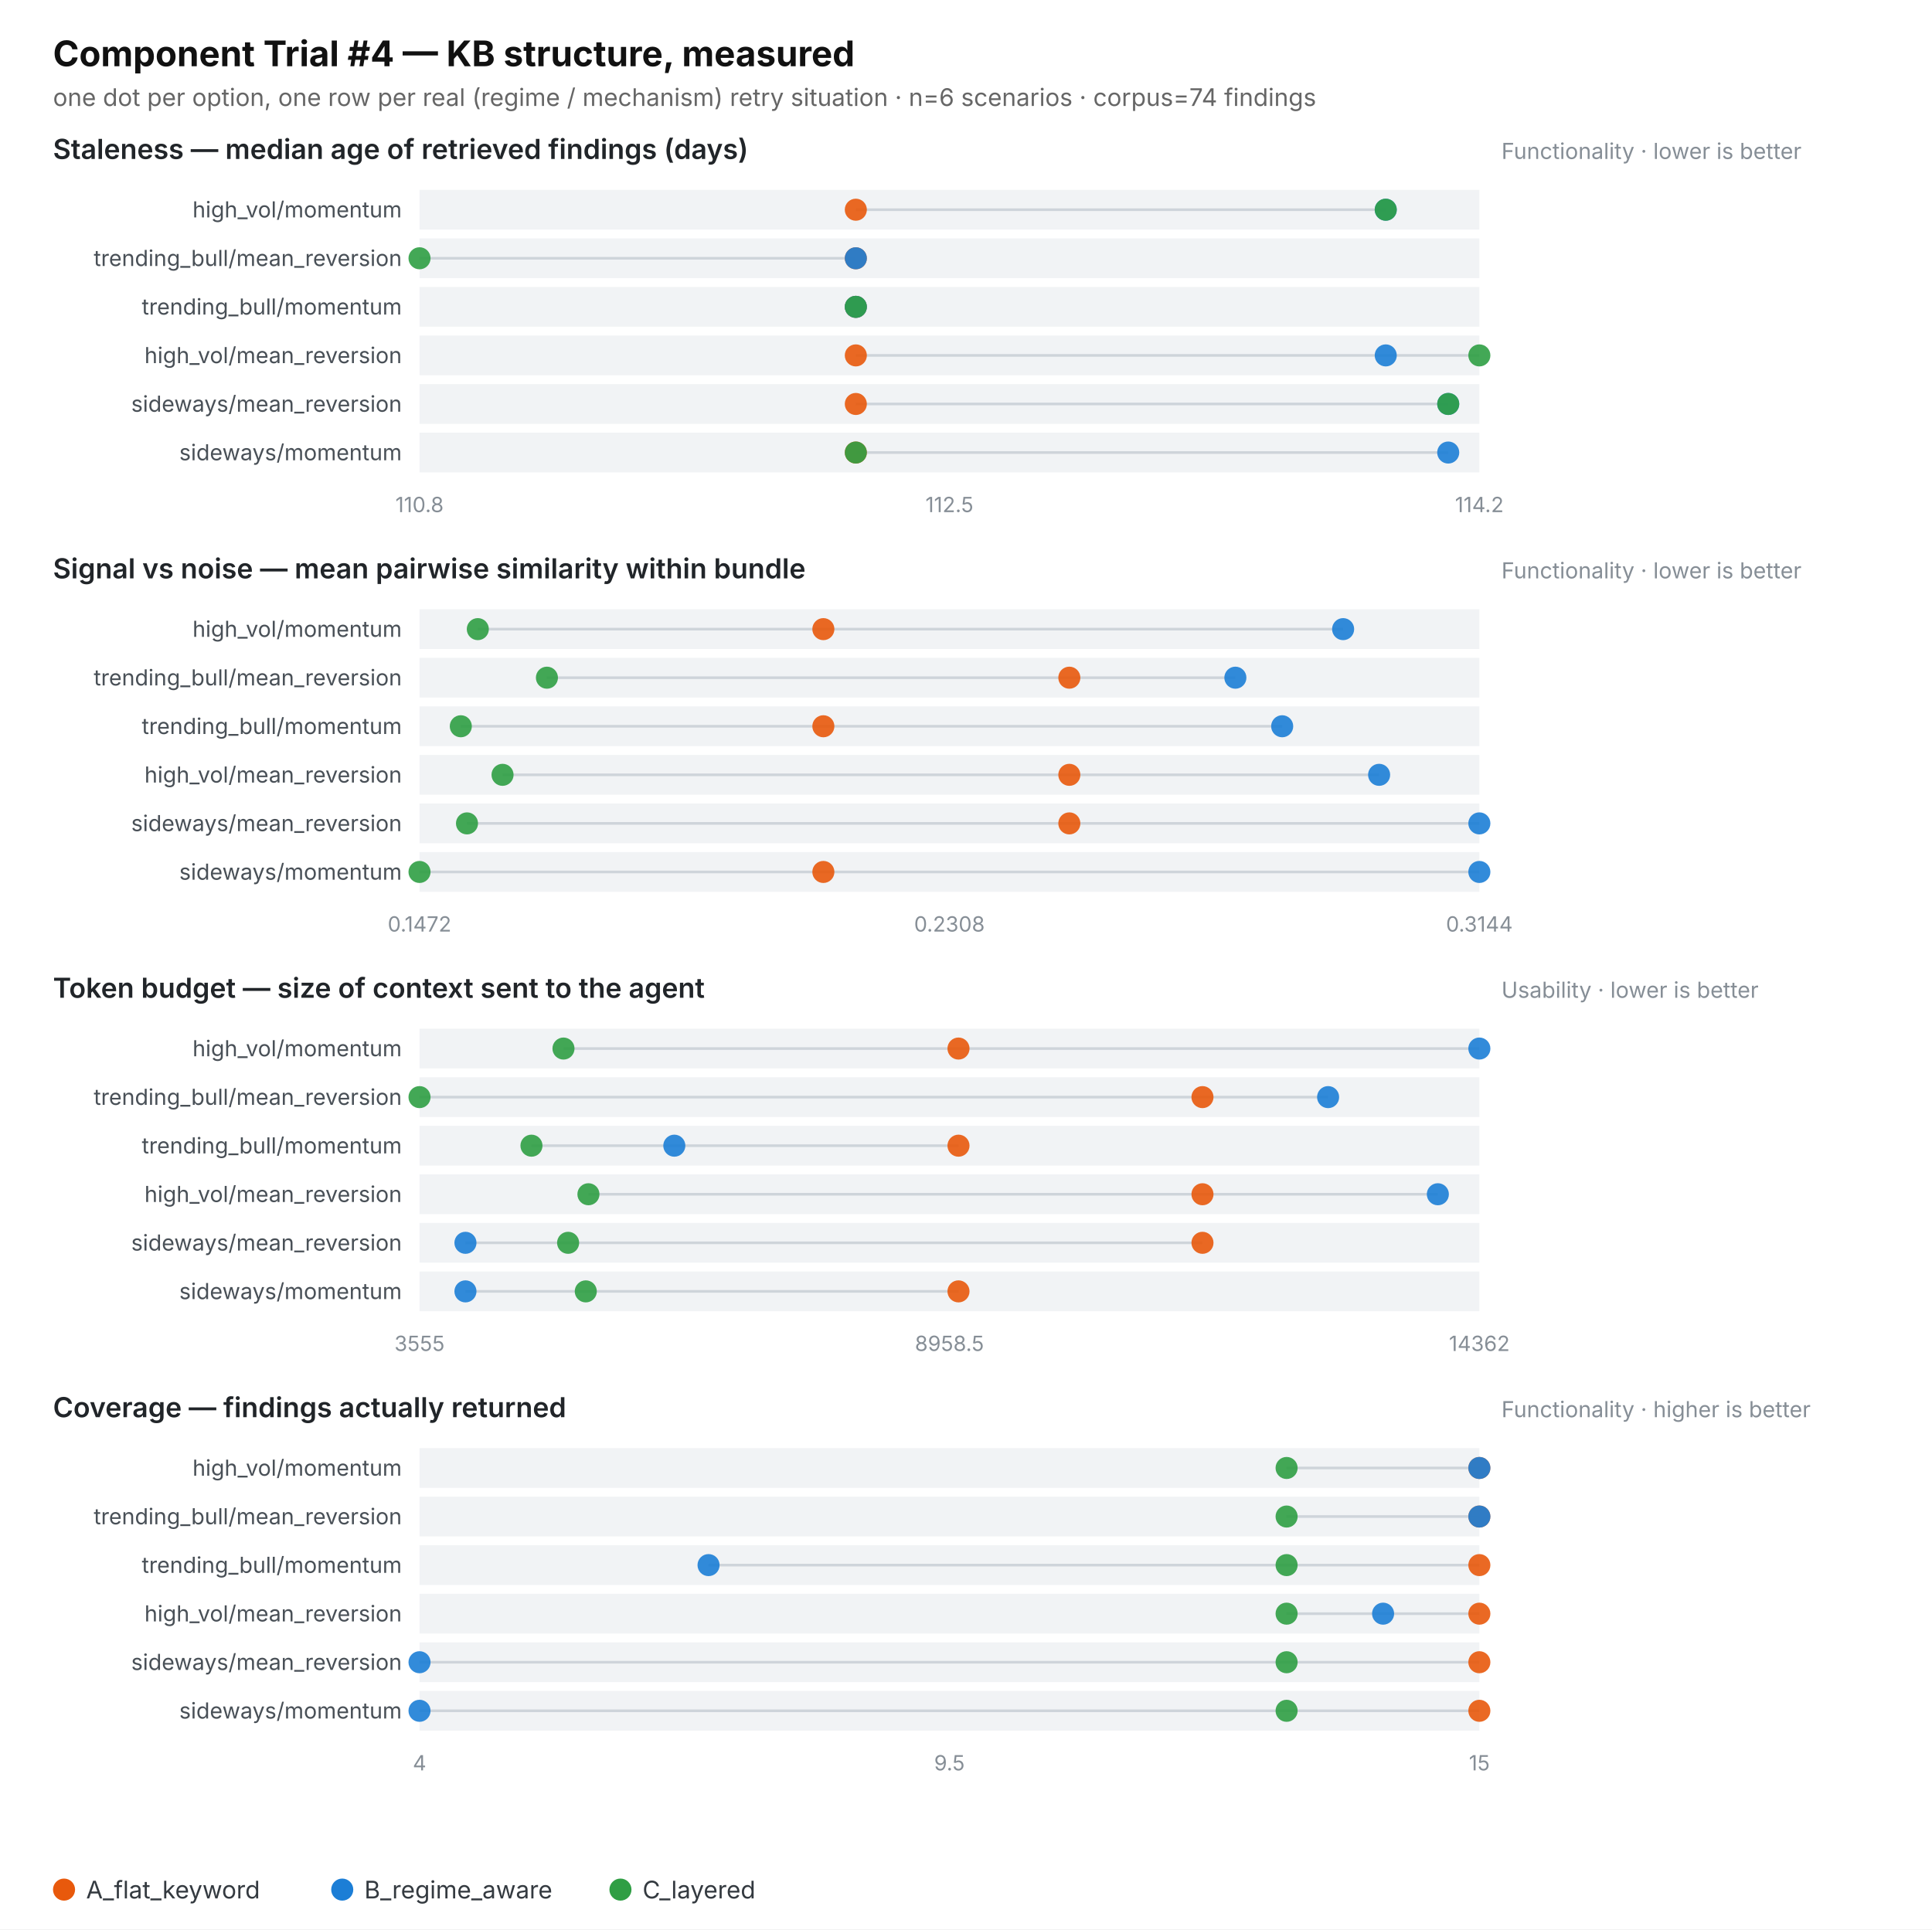
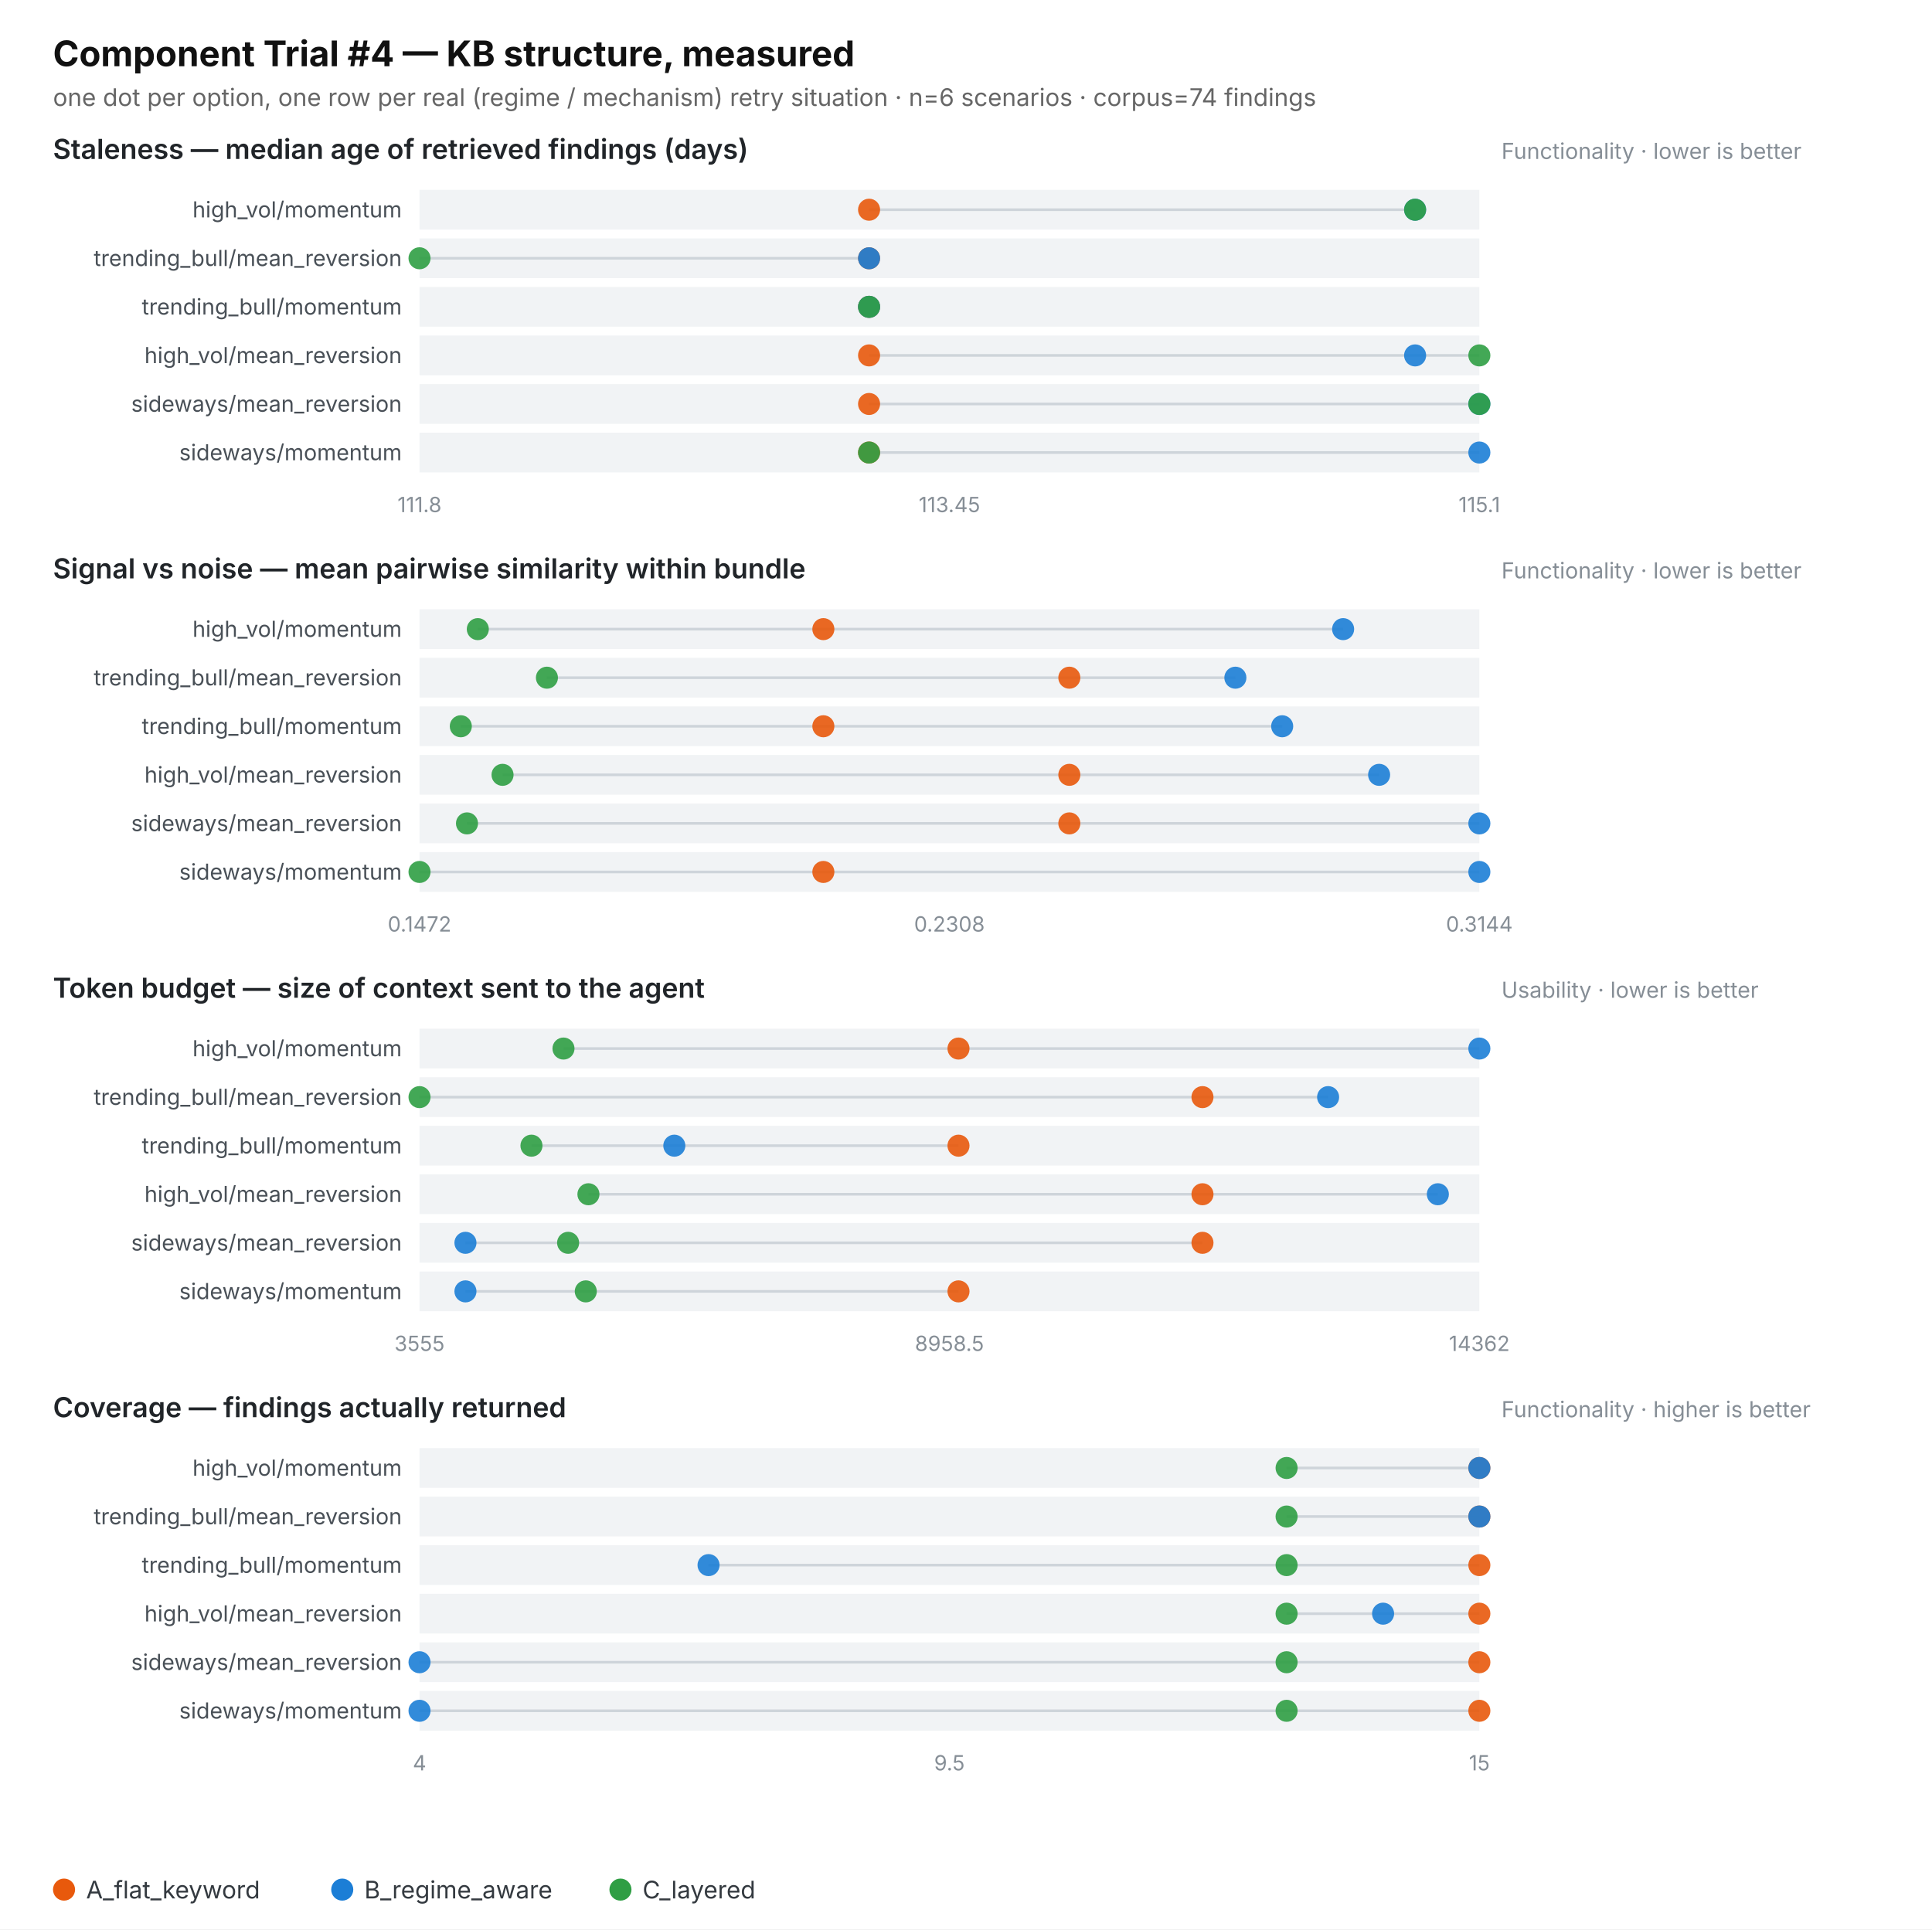
<svg xmlns="http://www.w3.org/2000/svg" width="875" height="874" viewBox="0 0 875 874" font-family="system-ui,-apple-system,sans-serif">
  <rect width="875" height="874" fill="#fff" />
  <text x="24" y="30" font-size="16" font-weight="700" fill="#111">Component Trial #4 — KB structure, measured</text>
  <text x="24" y="48" font-size="11" fill="#666">one dot per option, one row per real (regime / mechanism) retry situation · n=6 scenarios · corpus=74 findings</text>
  <text x="24" y="72" font-size="12.5" font-weight="600" fill="#212529">Staleness — median age of retrieved findings (days)</text>
  <text x="680" y="72" font-size="10" fill="#868e96">Functionality · lower is better</text>
  <line x1="190" y1="95.0" x2="670" y2="95.0" stroke="#f1f3f5" stroke-width="18" />
  <text x="182" y="98.5" font-size="10" fill="#495057" text-anchor="end">high_vol/momentum</text>
-   <line x1="387.6" y1="95.0" x2="627.6" y2="95.0" stroke="#ced4da" stroke-width="1.2" />
-   <circle cx="387.6" cy="95.0" r="5" fill="#E8590C" opacity="0.9" />
-   <circle cx="627.6" cy="95.0" r="5" fill="#1C7ED6" opacity="0.9" />
-   <circle cx="627.6" cy="95.0" r="5" fill="#2F9E44" opacity="0.9" />
+   <line x1="393.6" y1="95.0" x2="640.9" y2="95.0" stroke="#ced4da" stroke-width="1.2" />
+   <circle cx="393.6" cy="95.0" r="5" fill="#E8590C" opacity="0.9" />
+   <circle cx="640.9" cy="95.0" r="5" fill="#1C7ED6" opacity="0.9" />
+   <circle cx="640.9" cy="95.0" r="5" fill="#2F9E44" opacity="0.9" />
  <line x1="190" y1="117.0" x2="670" y2="117.0" stroke="#f1f3f5" stroke-width="18" />
  <text x="182" y="120.5" font-size="10" fill="#495057" text-anchor="end">trending_bull/mean_reversion</text>
-   <line x1="190.0" y1="117.0" x2="387.6" y2="117.0" stroke="#ced4da" stroke-width="1.2" />
-   <circle cx="387.6" cy="117.0" r="5" fill="#E8590C" opacity="0.9" />
-   <circle cx="387.6" cy="117.0" r="5" fill="#1C7ED6" opacity="0.9" />
+   <line x1="190.0" y1="117.0" x2="393.6" y2="117.0" stroke="#ced4da" stroke-width="1.2" />
+   <circle cx="393.6" cy="117.0" r="5" fill="#E8590C" opacity="0.9" />
+   <circle cx="393.6" cy="117.0" r="5" fill="#1C7ED6" opacity="0.9" />
  <circle cx="190.0" cy="117.0" r="5" fill="#2F9E44" opacity="0.9" />
  <line x1="190" y1="139.0" x2="670" y2="139.0" stroke="#f1f3f5" stroke-width="18" />
  <text x="182" y="142.5" font-size="10" fill="#495057" text-anchor="end">trending_bull/momentum</text>
-   <line x1="387.6" y1="139.0" x2="387.6" y2="139.0" stroke="#ced4da" stroke-width="1.2" />
-   <circle cx="387.6" cy="139.0" r="5" fill="#E8590C" opacity="0.9" />
-   <circle cx="387.6" cy="139.0" r="5" fill="#1C7ED6" opacity="0.9" />
-   <circle cx="387.6" cy="139.0" r="5" fill="#2F9E44" opacity="0.9" />
+   <line x1="393.6" y1="139.0" x2="393.6" y2="139.0" stroke="#ced4da" stroke-width="1.2" />
+   <circle cx="393.6" cy="139.0" r="5" fill="#E8590C" opacity="0.9" />
+   <circle cx="393.6" cy="139.0" r="5" fill="#1C7ED6" opacity="0.9" />
+   <circle cx="393.6" cy="139.0" r="5" fill="#2F9E44" opacity="0.9" />
  <line x1="190" y1="161.0" x2="670" y2="161.0" stroke="#f1f3f5" stroke-width="18" />
  <text x="182" y="164.5" font-size="10" fill="#495057" text-anchor="end">high_vol/mean_reversion</text>
-   <line x1="387.6" y1="161.0" x2="670.0" y2="161.0" stroke="#ced4da" stroke-width="1.2" />
-   <circle cx="387.6" cy="161.0" r="5" fill="#E8590C" opacity="0.9" />
-   <circle cx="627.6" cy="161.0" r="5" fill="#1C7ED6" opacity="0.9" />
+   <line x1="393.6" y1="161.0" x2="670.0" y2="161.0" stroke="#ced4da" stroke-width="1.2" />
+   <circle cx="393.6" cy="161.0" r="5" fill="#E8590C" opacity="0.9" />
+   <circle cx="640.9" cy="161.0" r="5" fill="#1C7ED6" opacity="0.9" />
  <circle cx="670.0" cy="161.0" r="5" fill="#2F9E44" opacity="0.9" />
  <line x1="190" y1="183.0" x2="670" y2="183.0" stroke="#f1f3f5" stroke-width="18" />
  <text x="182" y="186.5" font-size="10" fill="#495057" text-anchor="end">sideways/mean_reversion</text>
-   <line x1="387.6" y1="183.0" x2="655.9" y2="183.0" stroke="#ced4da" stroke-width="1.2" />
-   <circle cx="387.6" cy="183.0" r="5" fill="#E8590C" opacity="0.9" />
-   <circle cx="655.9" cy="183.0" r="5" fill="#1C7ED6" opacity="0.9" />
-   <circle cx="655.9" cy="183.0" r="5" fill="#2F9E44" opacity="0.9" />
+   <line x1="393.6" y1="183.0" x2="670.0" y2="183.0" stroke="#ced4da" stroke-width="1.2" />
+   <circle cx="393.6" cy="183.0" r="5" fill="#E8590C" opacity="0.9" />
+   <circle cx="670.0" cy="183.0" r="5" fill="#1C7ED6" opacity="0.9" />
+   <circle cx="670.0" cy="183.0" r="5" fill="#2F9E44" opacity="0.9" />
  <line x1="190" y1="205.0" x2="670" y2="205.0" stroke="#f1f3f5" stroke-width="18" />
  <text x="182" y="208.5" font-size="10" fill="#495057" text-anchor="end">sideways/momentum</text>
-   <line x1="387.6" y1="205.0" x2="655.9" y2="205.0" stroke="#ced4da" stroke-width="1.2" />
-   <circle cx="387.6" cy="205.0" r="5" fill="#E8590C" opacity="0.9" />
-   <circle cx="655.9" cy="205.0" r="5" fill="#1C7ED6" opacity="0.9" />
-   <circle cx="387.6" cy="205.0" r="5" fill="#2F9E44" opacity="0.9" />
-   <text x="190.0" y="232" font-size="9.5" fill="#868e96" text-anchor="middle">110.8</text>
-   <text x="430.0" y="232" font-size="9.5" fill="#868e96" text-anchor="middle">112.5</text>
-   <text x="670.0" y="232" font-size="9.5" fill="#868e96" text-anchor="middle">114.2</text>
+   <line x1="393.6" y1="205.0" x2="670.0" y2="205.0" stroke="#ced4da" stroke-width="1.2" />
+   <circle cx="393.6" cy="205.0" r="5" fill="#E8590C" opacity="0.9" />
+   <circle cx="670.0" cy="205.0" r="5" fill="#1C7ED6" opacity="0.9" />
+   <circle cx="393.6" cy="205.0" r="5" fill="#2F9E44" opacity="0.9" />
+   <text x="190.0" y="232" font-size="9.5" fill="#868e96" text-anchor="middle">111.8</text>
+   <text x="430.0" y="232" font-size="9.5" fill="#868e96" text-anchor="middle">113.45</text>
+   <text x="670.0" y="232" font-size="9.5" fill="#868e96" text-anchor="middle">115.1</text>
  <text x="24" y="262" font-size="12.5" font-weight="600" fill="#212529">Signal vs noise — mean pairwise similarity within bundle</text>
  <text x="680" y="262" font-size="10" fill="#868e96">Functionality · lower is better</text>
  <line x1="190" y1="285.0" x2="670" y2="285.0" stroke="#f1f3f5" stroke-width="18" />
  <text x="182" y="288.5" font-size="10" fill="#495057" text-anchor="end">high_vol/momentum</text>
  <line x1="216.4" y1="285.0" x2="608.3" y2="285.0" stroke="#ced4da" stroke-width="1.2" />
  <circle cx="372.9" cy="285.0" r="5" fill="#E8590C" opacity="0.9" />
  <circle cx="608.3" cy="285.0" r="5" fill="#1C7ED6" opacity="0.9" />
  <circle cx="216.4" cy="285.0" r="5" fill="#2F9E44" opacity="0.9" />
  <line x1="190" y1="307.0" x2="670" y2="307.0" stroke="#f1f3f5" stroke-width="18" />
  <text x="182" y="310.5" font-size="10" fill="#495057" text-anchor="end">trending_bull/mean_reversion</text>
  <line x1="247.7" y1="307.0" x2="559.5" y2="307.0" stroke="#ced4da" stroke-width="1.2" />
  <circle cx="484.3" cy="307.0" r="5" fill="#E8590C" opacity="0.9" />
  <circle cx="559.5" cy="307.0" r="5" fill="#1C7ED6" opacity="0.9" />
  <circle cx="247.7" cy="307.0" r="5" fill="#2F9E44" opacity="0.9" />
  <line x1="190" y1="329.0" x2="670" y2="329.0" stroke="#f1f3f5" stroke-width="18" />
  <text x="182" y="332.5" font-size="10" fill="#495057" text-anchor="end">trending_bull/momentum</text>
  <line x1="208.7" y1="329.0" x2="580.7" y2="329.0" stroke="#ced4da" stroke-width="1.2" />
  <circle cx="372.9" cy="329.0" r="5" fill="#E8590C" opacity="0.9" />
  <circle cx="580.7" cy="329.0" r="5" fill="#1C7ED6" opacity="0.9" />
  <circle cx="208.7" cy="329.0" r="5" fill="#2F9E44" opacity="0.9" />
  <line x1="190" y1="351.0" x2="670" y2="351.0" stroke="#f1f3f5" stroke-width="18" />
  <text x="182" y="354.5" font-size="10" fill="#495057" text-anchor="end">high_vol/mean_reversion</text>
  <line x1="227.6" y1="351.0" x2="624.6" y2="351.0" stroke="#ced4da" stroke-width="1.2" />
  <circle cx="484.3" cy="351.0" r="5" fill="#E8590C" opacity="0.9" />
  <circle cx="624.6" cy="351.0" r="5" fill="#1C7ED6" opacity="0.9" />
  <circle cx="227.6" cy="351.0" r="5" fill="#2F9E44" opacity="0.9" />
  <line x1="190" y1="373.0" x2="670" y2="373.0" stroke="#f1f3f5" stroke-width="18" />
  <text x="182" y="376.5" font-size="10" fill="#495057" text-anchor="end">sideways/mean_reversion</text>
  <line x1="211.5" y1="373.0" x2="670.0" y2="373.0" stroke="#ced4da" stroke-width="1.2" />
  <circle cx="484.3" cy="373.0" r="5" fill="#E8590C" opacity="0.9" />
  <circle cx="670.0" cy="373.0" r="5" fill="#1C7ED6" opacity="0.9" />
  <circle cx="211.5" cy="373.0" r="5" fill="#2F9E44" opacity="0.9" />
  <line x1="190" y1="395.0" x2="670" y2="395.0" stroke="#f1f3f5" stroke-width="18" />
  <text x="182" y="398.5" font-size="10" fill="#495057" text-anchor="end">sideways/momentum</text>
  <line x1="190.0" y1="395.0" x2="670.0" y2="395.0" stroke="#ced4da" stroke-width="1.2" />
  <circle cx="372.9" cy="395.0" r="5" fill="#E8590C" opacity="0.9" />
  <circle cx="670.0" cy="395.0" r="5" fill="#1C7ED6" opacity="0.9" />
  <circle cx="190.0" cy="395.0" r="5" fill="#2F9E44" opacity="0.9" />
  <text x="190.0" y="422" font-size="9.5" fill="#868e96" text-anchor="middle">0.1472</text>
  <text x="430.0" y="422" font-size="9.5" fill="#868e96" text-anchor="middle">0.2308</text>
  <text x="670.0" y="422" font-size="9.5" fill="#868e96" text-anchor="middle">0.3144</text>
  <text x="24" y="452" font-size="12.5" font-weight="600" fill="#212529">Token budget — size of context sent to the agent</text>
  <text x="680" y="452" font-size="10" fill="#868e96">Usability · lower is better</text>
  <line x1="190" y1="475.0" x2="670" y2="475.0" stroke="#f1f3f5" stroke-width="18" />
  <text x="182" y="478.5" font-size="10" fill="#495057" text-anchor="end">high_vol/momentum</text>
  <line x1="255.2" y1="475.0" x2="670.0" y2="475.0" stroke="#ced4da" stroke-width="1.2" />
  <circle cx="434.1" cy="475.0" r="5" fill="#E8590C" opacity="0.9" />
  <circle cx="670.0" cy="475.0" r="5" fill="#1C7ED6" opacity="0.9" />
  <circle cx="255.2" cy="475.0" r="5" fill="#2F9E44" opacity="0.9" />
  <line x1="190" y1="497.0" x2="670" y2="497.0" stroke="#f1f3f5" stroke-width="18" />
  <text x="182" y="500.5" font-size="10" fill="#495057" text-anchor="end">trending_bull/mean_reversion</text>
  <line x1="190.0" y1="497.0" x2="601.5" y2="497.0" stroke="#ced4da" stroke-width="1.2" />
  <circle cx="544.6" cy="497.0" r="5" fill="#E8590C" opacity="0.9" />
  <circle cx="601.5" cy="497.0" r="5" fill="#1C7ED6" opacity="0.9" />
  <circle cx="190.0" cy="497.0" r="5" fill="#2F9E44" opacity="0.9" />
  <line x1="190" y1="519.0" x2="670" y2="519.0" stroke="#f1f3f5" stroke-width="18" />
  <text x="182" y="522.5" font-size="10" fill="#495057" text-anchor="end">trending_bull/momentum</text>
  <line x1="240.7" y1="519.0" x2="434.1" y2="519.0" stroke="#ced4da" stroke-width="1.2" />
  <circle cx="434.1" cy="519.0" r="5" fill="#E8590C" opacity="0.9" />
  <circle cx="305.4" cy="519.0" r="5" fill="#1C7ED6" opacity="0.9" />
  <circle cx="240.7" cy="519.0" r="5" fill="#2F9E44" opacity="0.9" />
  <line x1="190" y1="541.0" x2="670" y2="541.0" stroke="#f1f3f5" stroke-width="18" />
  <text x="182" y="544.5" font-size="10" fill="#495057" text-anchor="end">high_vol/mean_reversion</text>
  <line x1="266.5" y1="541.0" x2="651.2" y2="541.0" stroke="#ced4da" stroke-width="1.2" />
  <circle cx="544.6" cy="541.0" r="5" fill="#E8590C" opacity="0.9" />
  <circle cx="651.2" cy="541.0" r="5" fill="#1C7ED6" opacity="0.9" />
  <circle cx="266.5" cy="541.0" r="5" fill="#2F9E44" opacity="0.9" />
  <line x1="190" y1="563.0" x2="670" y2="563.0" stroke="#f1f3f5" stroke-width="18" />
  <text x="182" y="566.5" font-size="10" fill="#495057" text-anchor="end">sideways/mean_reversion</text>
  <line x1="210.8" y1="563.0" x2="544.6" y2="563.0" stroke="#ced4da" stroke-width="1.2" />
  <circle cx="544.6" cy="563.0" r="5" fill="#E8590C" opacity="0.9" />
  <circle cx="210.8" cy="563.0" r="5" fill="#1C7ED6" opacity="0.9" />
  <circle cx="257.3" cy="563.0" r="5" fill="#2F9E44" opacity="0.9" />
  <line x1="190" y1="585.0" x2="670" y2="585.0" stroke="#f1f3f5" stroke-width="18" />
  <text x="182" y="588.5" font-size="10" fill="#495057" text-anchor="end">sideways/momentum</text>
  <line x1="210.8" y1="585.0" x2="434.1" y2="585.0" stroke="#ced4da" stroke-width="1.2" />
  <circle cx="434.1" cy="585.0" r="5" fill="#E8590C" opacity="0.9" />
  <circle cx="210.8" cy="585.0" r="5" fill="#1C7ED6" opacity="0.9" />
  <circle cx="265.3" cy="585.0" r="5" fill="#2F9E44" opacity="0.9" />
  <text x="190.0" y="612" font-size="9.5" fill="#868e96" text-anchor="middle">3555</text>
  <text x="430.0" y="612" font-size="9.5" fill="#868e96" text-anchor="middle">8958.5</text>
  <text x="670.0" y="612" font-size="9.5" fill="#868e96" text-anchor="middle">14362</text>
  <text x="24" y="642" font-size="12.5" font-weight="600" fill="#212529">Coverage — findings actually returned</text>
  <text x="680" y="642" font-size="10" fill="#868e96">Functionality · higher is better</text>
  <line x1="190" y1="665.0" x2="670" y2="665.0" stroke="#f1f3f5" stroke-width="18" />
  <text x="182" y="668.5" font-size="10" fill="#495057" text-anchor="end">high_vol/momentum</text>
  <line x1="582.7" y1="665.0" x2="670.0" y2="665.0" stroke="#ced4da" stroke-width="1.2" />
  <circle cx="670.0" cy="665.0" r="5" fill="#E8590C" opacity="0.9" />
  <circle cx="670.0" cy="665.0" r="5" fill="#1C7ED6" opacity="0.9" />
  <circle cx="582.7" cy="665.0" r="5" fill="#2F9E44" opacity="0.9" />
  <line x1="190" y1="687.0" x2="670" y2="687.0" stroke="#f1f3f5" stroke-width="18" />
  <text x="182" y="690.5" font-size="10" fill="#495057" text-anchor="end">trending_bull/mean_reversion</text>
  <line x1="582.7" y1="687.0" x2="670.0" y2="687.0" stroke="#ced4da" stroke-width="1.2" />
  <circle cx="670.0" cy="687.0" r="5" fill="#E8590C" opacity="0.9" />
  <circle cx="670.0" cy="687.0" r="5" fill="#1C7ED6" opacity="0.9" />
  <circle cx="582.7" cy="687.0" r="5" fill="#2F9E44" opacity="0.9" />
  <line x1="190" y1="709.0" x2="670" y2="709.0" stroke="#f1f3f5" stroke-width="18" />
  <text x="182" y="712.5" font-size="10" fill="#495057" text-anchor="end">trending_bull/momentum</text>
  <line x1="320.9" y1="709.0" x2="670.0" y2="709.0" stroke="#ced4da" stroke-width="1.2" />
  <circle cx="670.0" cy="709.0" r="5" fill="#E8590C" opacity="0.9" />
  <circle cx="320.9" cy="709.0" r="5" fill="#1C7ED6" opacity="0.9" />
  <circle cx="582.7" cy="709.0" r="5" fill="#2F9E44" opacity="0.9" />
  <line x1="190" y1="731.0" x2="670" y2="731.0" stroke="#f1f3f5" stroke-width="18" />
  <text x="182" y="734.5" font-size="10" fill="#495057" text-anchor="end">high_vol/mean_reversion</text>
  <line x1="582.7" y1="731.0" x2="670.0" y2="731.0" stroke="#ced4da" stroke-width="1.2" />
  <circle cx="670.0" cy="731.0" r="5" fill="#E8590C" opacity="0.9" />
  <circle cx="626.4" cy="731.0" r="5" fill="#1C7ED6" opacity="0.9" />
  <circle cx="582.7" cy="731.0" r="5" fill="#2F9E44" opacity="0.9" />
  <line x1="190" y1="753.0" x2="670" y2="753.0" stroke="#f1f3f5" stroke-width="18" />
  <text x="182" y="756.5" font-size="10" fill="#495057" text-anchor="end">sideways/mean_reversion</text>
  <line x1="190.0" y1="753.0" x2="670.0" y2="753.0" stroke="#ced4da" stroke-width="1.2" />
  <circle cx="670.0" cy="753.0" r="5" fill="#E8590C" opacity="0.9" />
  <circle cx="190.0" cy="753.0" r="5" fill="#1C7ED6" opacity="0.9" />
  <circle cx="582.7" cy="753.0" r="5" fill="#2F9E44" opacity="0.9" />
  <line x1="190" y1="775.0" x2="670" y2="775.0" stroke="#f1f3f5" stroke-width="18" />
  <text x="182" y="778.5" font-size="10" fill="#495057" text-anchor="end">sideways/momentum</text>
  <line x1="190.0" y1="775.0" x2="670.0" y2="775.0" stroke="#ced4da" stroke-width="1.2" />
  <circle cx="670.0" cy="775.0" r="5" fill="#E8590C" opacity="0.9" />
  <circle cx="190.0" cy="775.0" r="5" fill="#1C7ED6" opacity="0.9" />
  <circle cx="582.7" cy="775.0" r="5" fill="#2F9E44" opacity="0.9" />
  <text x="190.0" y="802" font-size="9.5" fill="#868e96" text-anchor="middle">4</text>
  <text x="430.0" y="802" font-size="9.5" fill="#868e96" text-anchor="middle">9.5</text>
  <text x="670.0" y="802" font-size="9.5" fill="#868e96" text-anchor="middle">15</text>
  <circle cx="29" cy="856" r="5" fill="#E8590C" />
  <text x="39" y="860" font-size="11" fill="#343a40">A_flat_keyword</text>
  <circle cx="155" cy="856" r="5" fill="#1C7ED6" />
  <text x="165" y="860" font-size="11" fill="#343a40">B_regime_aware</text>
  <circle cx="281" cy="856" r="5" fill="#2F9E44" />
  <text x="291" y="860" font-size="11" fill="#343a40">C_layered</text>
</svg>
